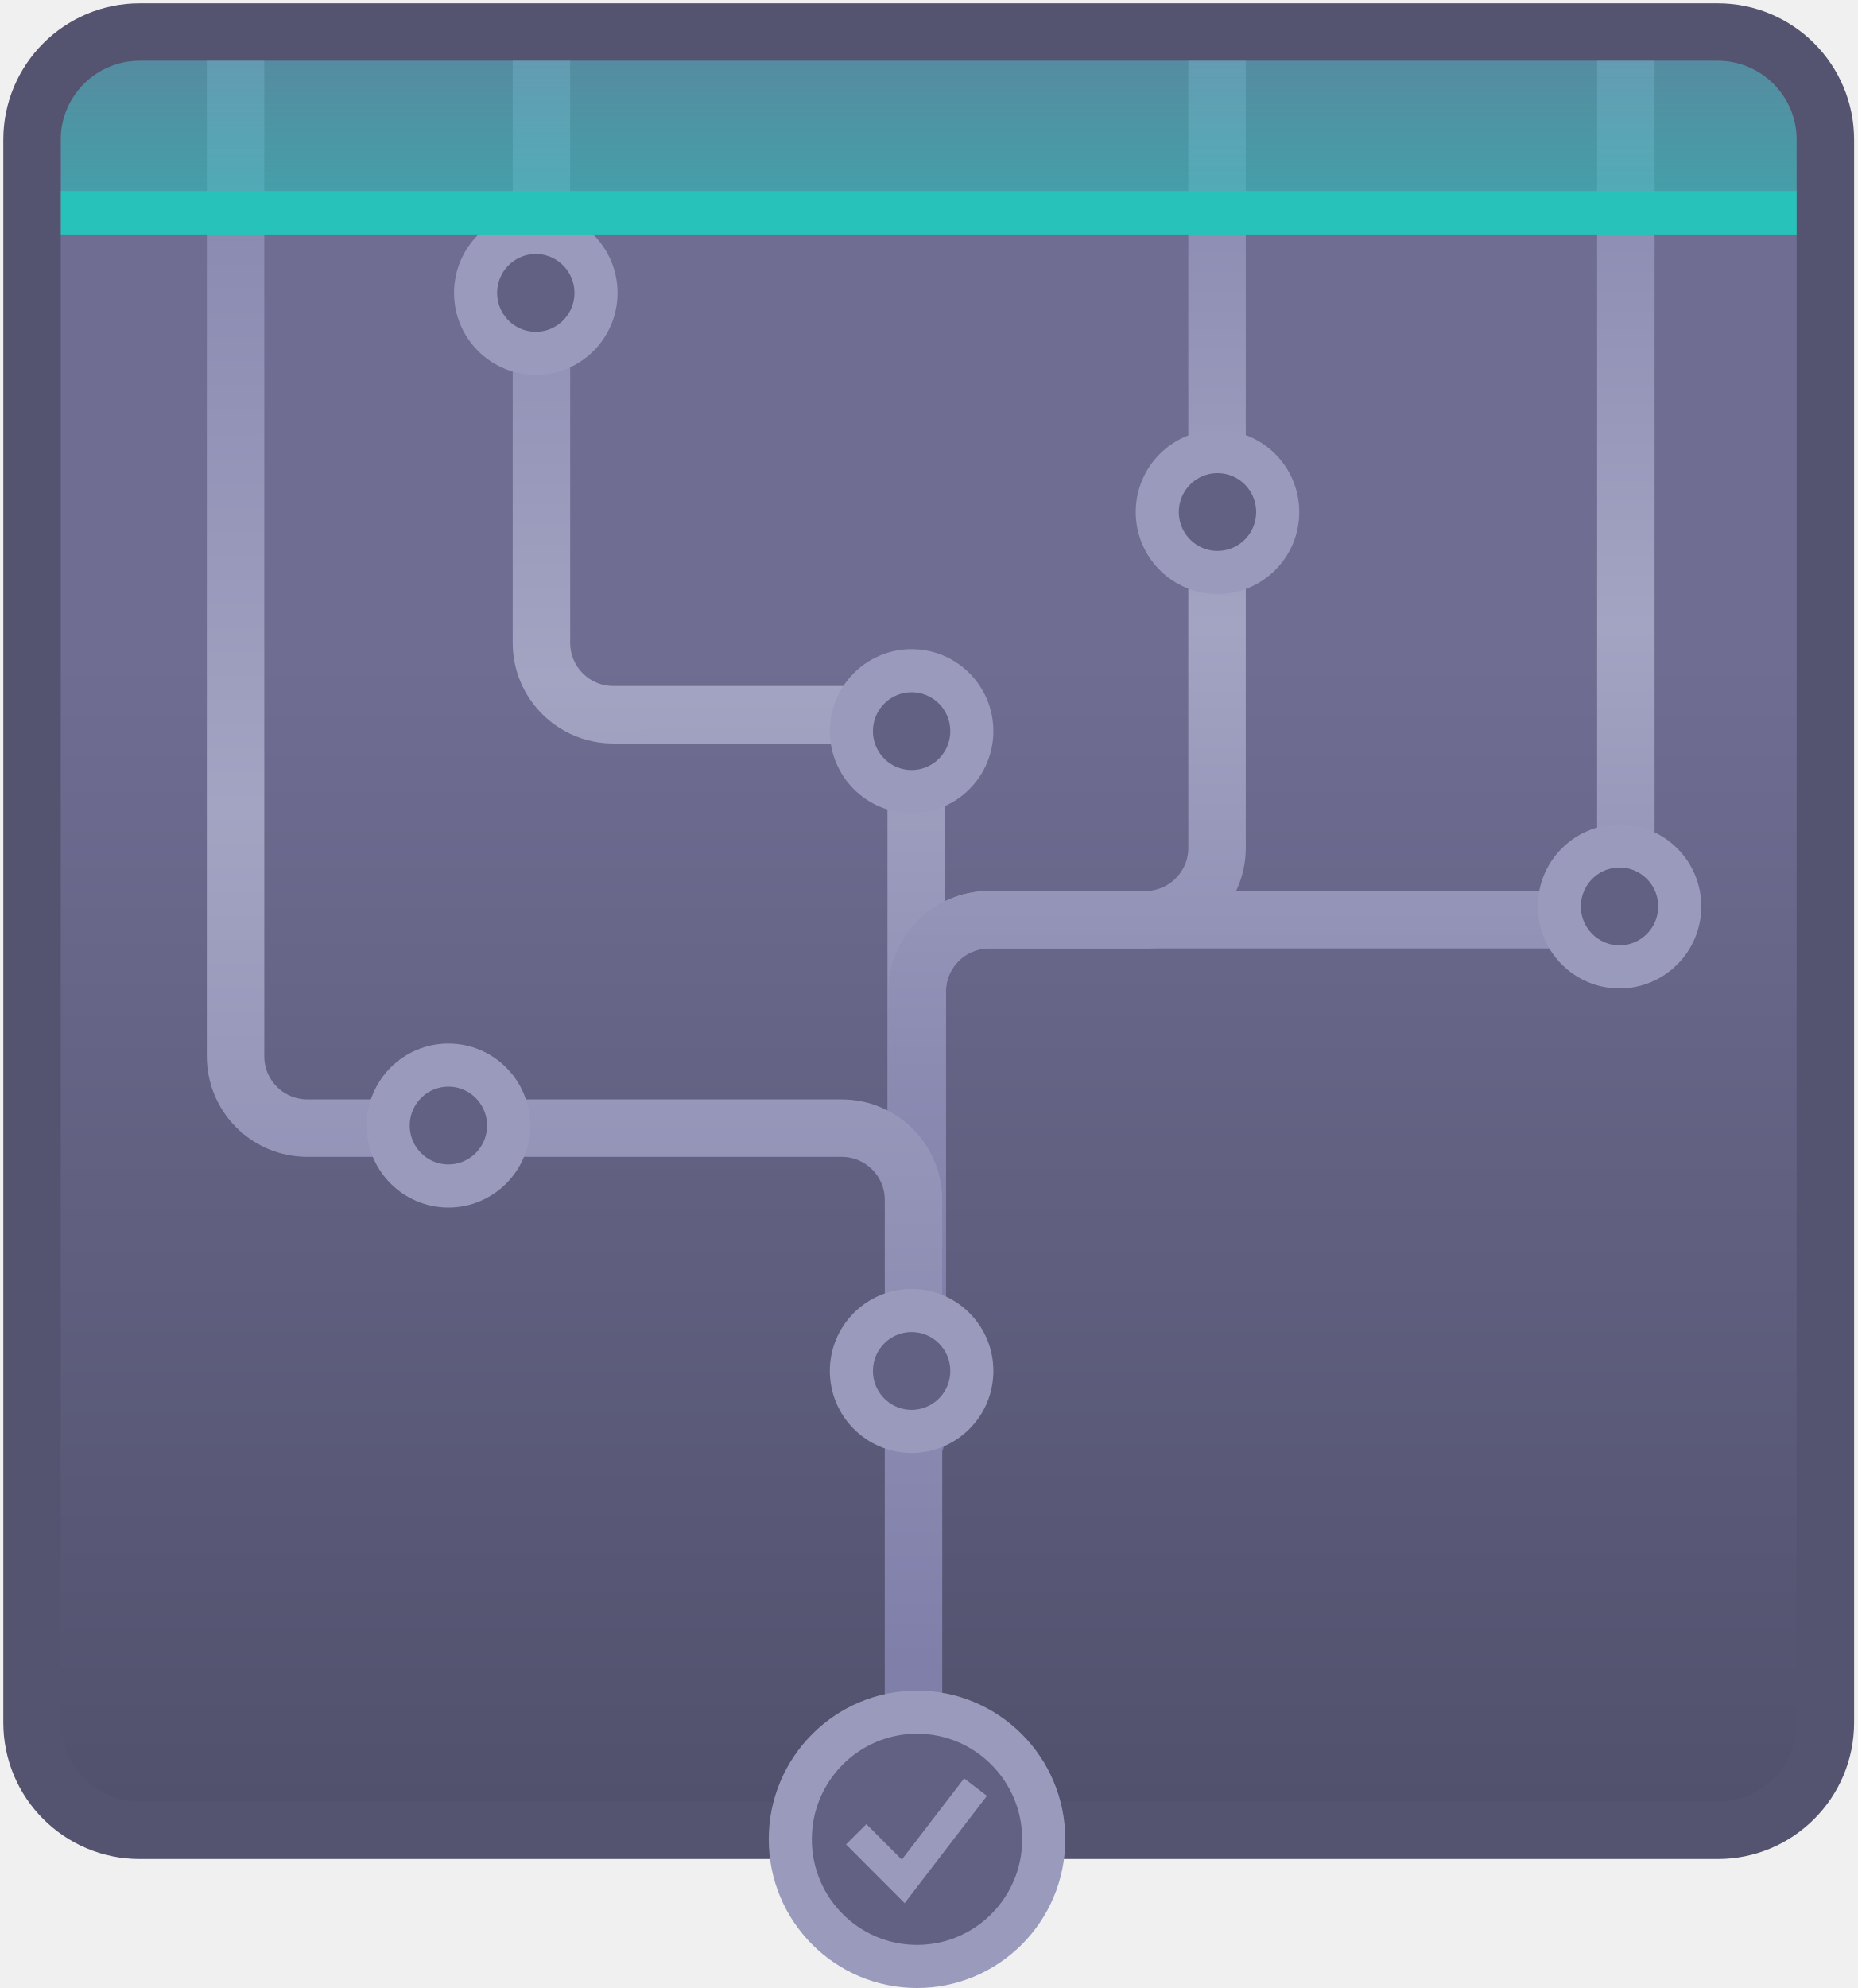
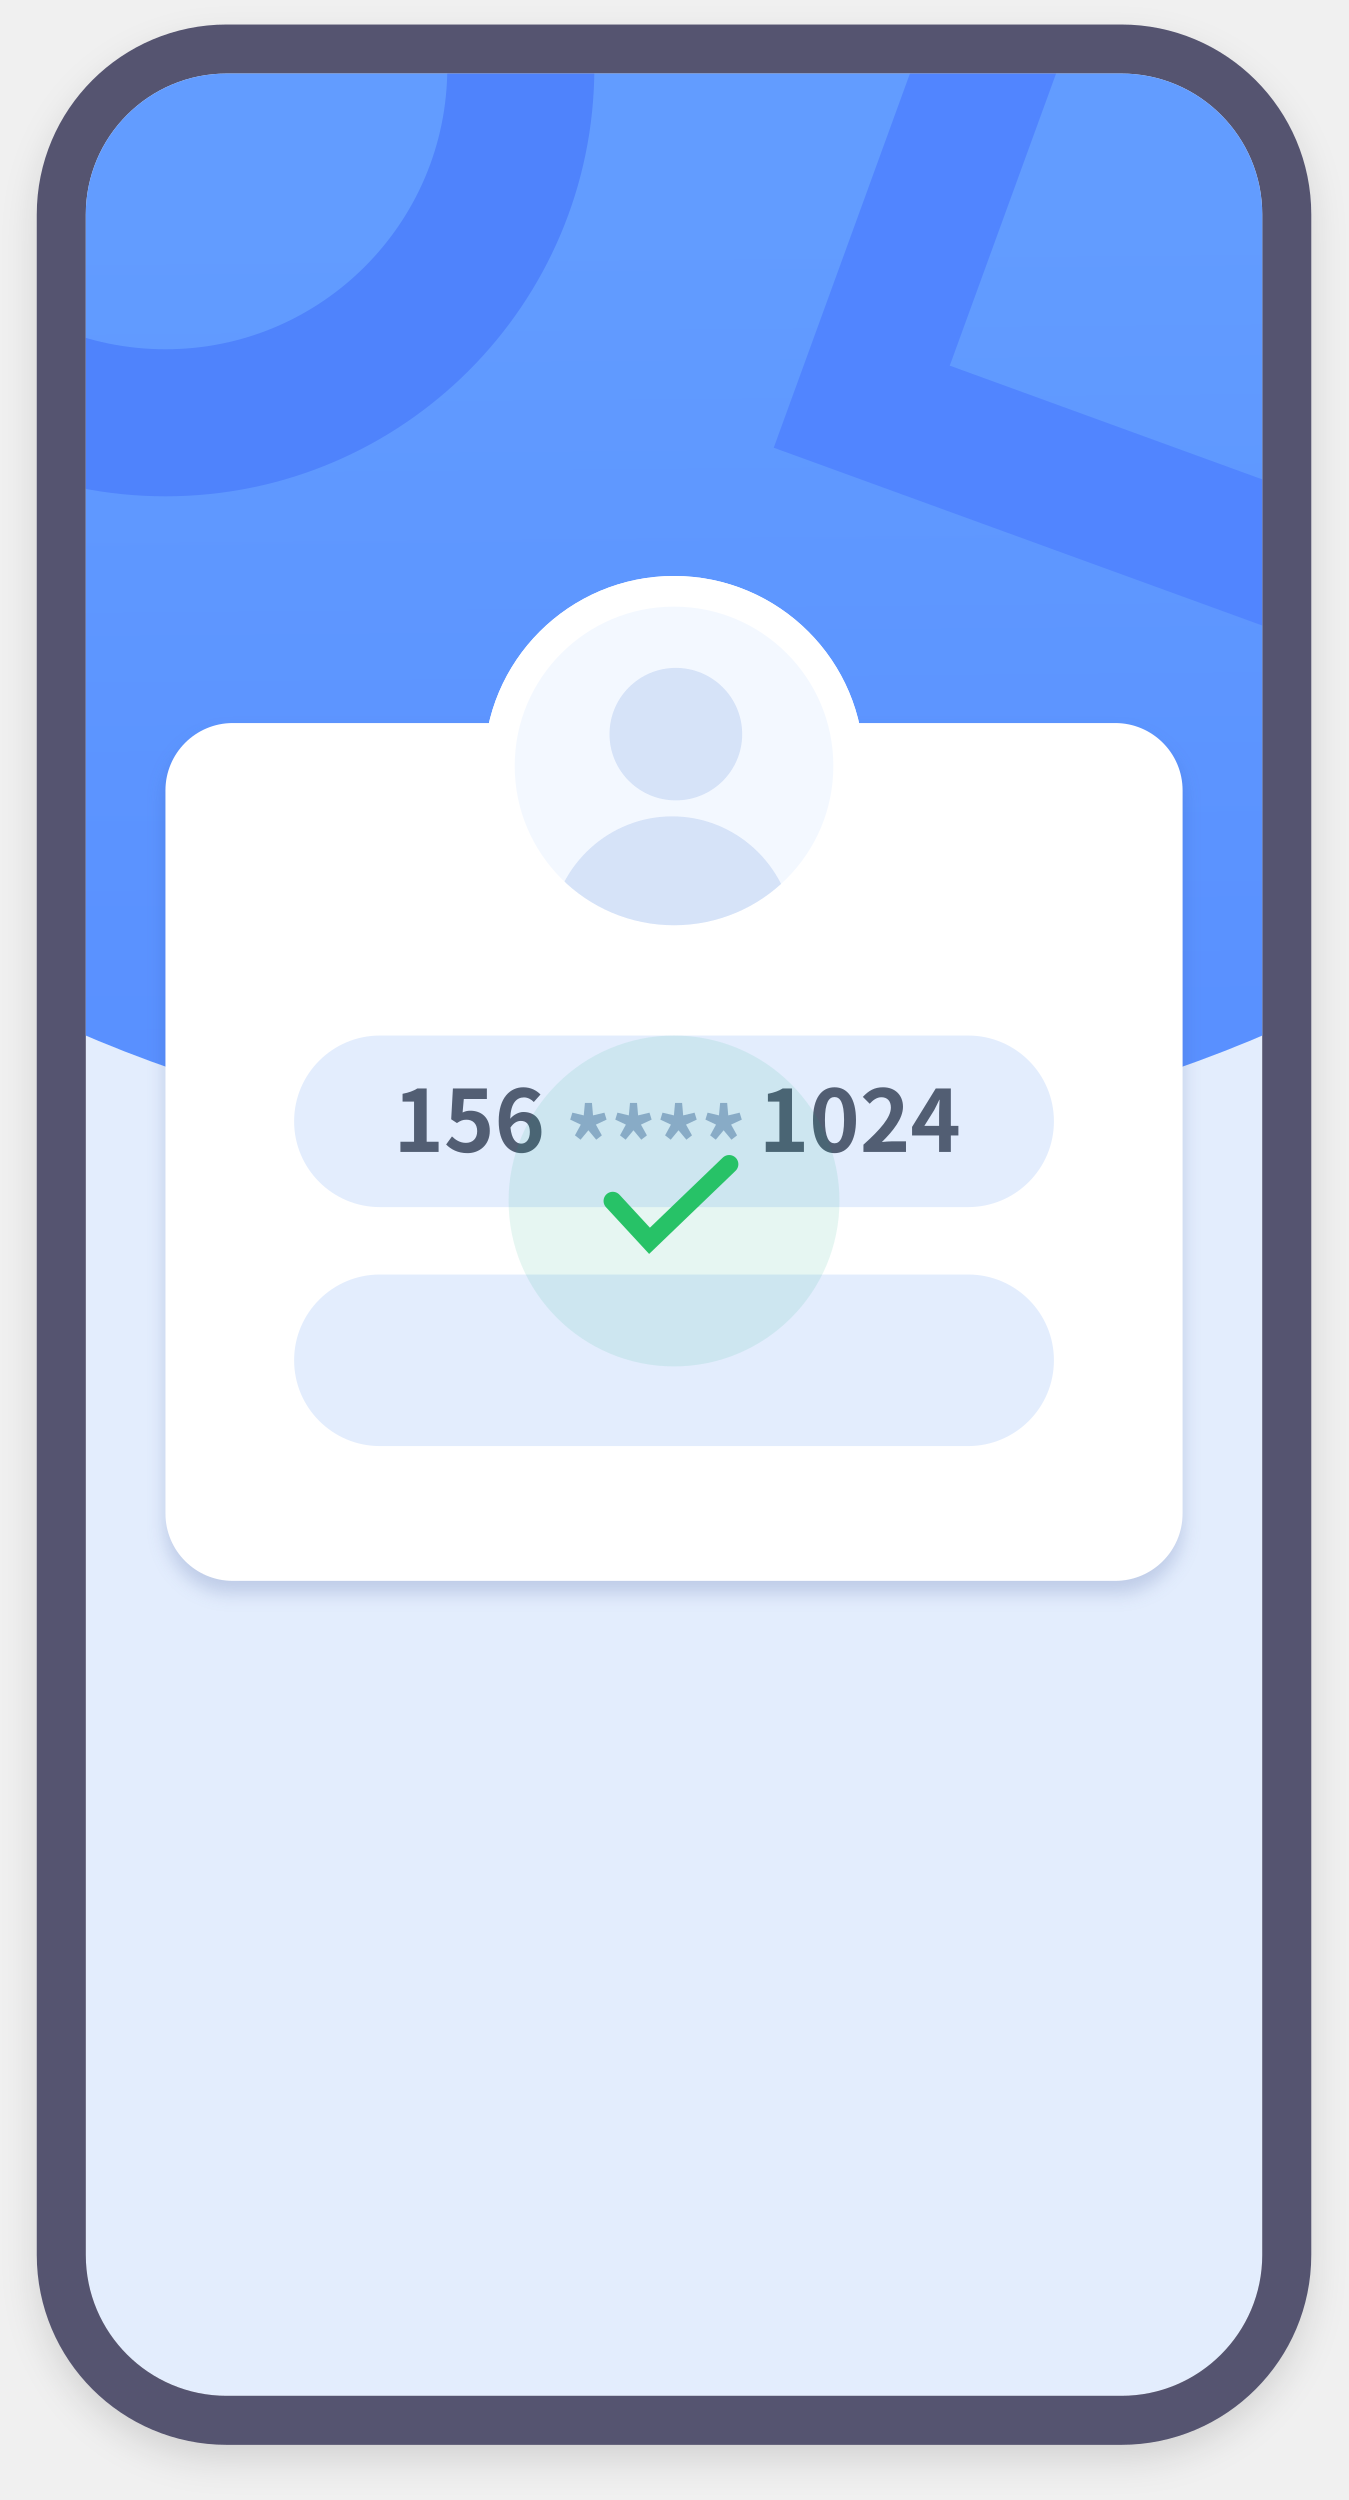
- <svg xmlns="http://www.w3.org/2000/svg" width="214" height="229" viewBox="0 0 214 229" fill="none">
-   <rect x="3.69" y="3.69" width="206.621" height="207.145" rx="12.414" fill="url(#paint0a_linear)" stroke="url(#paint1a_linear)" stroke-width="6.621" />
-   <mask id="mask0aaa" mask-type="alpha" maskUnits="userSpaceOnUse" x="7" y="7" width="200" height="201">
-     <rect x="7" y="7" width="200" height="200.524" rx="9.103" fill="url(#paint2a_linear)" />
+ <svg xmlns="http://www.w3.org/2000/svg" width="220" height="408" viewBox="0 0 220 408" fill="none">
+   <g filter="url(#2222filter0_d)">
+     <rect x="14" y="12" width="192" height="379" rx="23" fill="#E3EDFD" />
+     <rect x="10" y="8" width="200" height="387" rx="27" stroke="#555470" stroke-width="8" />
+   </g>
+   <mask id="mask0rcds" mask-type="alpha" maskUnits="userSpaceOnUse" x="14" y="12" width="192" height="379">
+     <rect x="18" y="16" width="184" height="371" rx="19" fill="#E3EDFD" stroke="#555470" stroke-width="8" />
  </mask>
-   <g mask="url(#mask0aaa)">
-     <path d="M102.249 165.764C102.249 167.592 103.731 169.074 105.559 169.074C107.387 169.074 108.869 167.592 108.869 165.764H102.249ZM59.072 -7L59.072 74.058H65.693L65.693 -7L59.072 -7ZM70.659 85.644H97.283V79.023H70.659V85.644ZM102.249 90.609L102.249 165.764H108.869L108.869 90.609L102.249 90.609ZM97.283 85.644C100.026 85.644 102.249 87.867 102.249 90.609L108.869 90.609C108.869 84.211 103.682 79.023 97.283 79.023V85.644ZM59.072 74.058C59.072 80.457 64.26 85.644 70.659 85.644V79.023C67.916 79.023 65.693 76.8 65.693 74.058H59.072Z" fill="url(#paint3a_linear)" />
-     <path d="M187.322 -7V97.67C187.322 102.241 183.617 105.946 179.046 105.946L113.956 105.946C109.385 105.946 105.68 109.651 105.68 114.222L105.68 153.171" stroke="url(#paint4a_linear)" stroke-width="6.621" />
-     <path d="M140.221 -7V97.67C140.221 102.241 136.516 105.946 131.945 105.946H113.956C109.385 105.946 105.68 109.651 105.68 114.222L105.68 153.171" stroke="url(#paint5a_linear)" stroke-width="6.621" />
-     <path d="M27.139 -7L27.139 121.676C27.139 126.247 30.844 129.952 35.414 129.952H96.973C101.543 129.952 105.249 133.657 105.249 138.228L105.249 228.615" stroke="url(#paint6a_linear)" stroke-width="6.621" stroke-linecap="round" />
-     <path d="M68.67 33.742C68.67 37.593 65.558 40.704 61.733 40.704C57.907 40.704 54.795 37.593 54.795 33.742C54.795 29.891 57.907 26.78 61.733 26.78C65.558 26.78 68.67 29.891 68.67 33.742Z" fill="#626183" stroke="#9A9ABC" stroke-width="4.966" />
-     <path d="M58.6 129.652C58.6 133.503 55.488 136.614 51.663 136.614C47.837 136.614 44.725 133.503 44.725 129.652C44.725 125.801 47.837 122.69 51.663 122.69C55.488 122.69 58.6 125.801 58.6 129.652Z" fill="#626183" stroke="#9A9ABC" stroke-width="4.966" />
-     <path d="M111.969 157.921C111.969 161.772 108.857 164.883 105.032 164.883C101.206 164.883 98.094 161.772 98.094 157.921C98.094 154.069 101.206 150.958 105.032 150.958C108.857 150.958 111.969 154.069 111.969 157.921Z" fill="#626183" stroke="#9A9ABC" stroke-width="4.966" />
-     <path d="M147.211 58.981C147.211 62.832 144.099 65.943 140.274 65.943C136.448 65.943 133.336 62.832 133.336 58.981C133.336 55.13 136.448 52.019 140.274 52.019C144.099 52.019 147.211 55.13 147.211 58.981Z" fill="#626183" stroke="#9A9ABC" stroke-width="4.966" />
-     <path d="M193.532 104.413C193.532 108.264 190.419 111.375 186.594 111.375C182.769 111.375 179.657 108.264 179.657 104.413C179.657 100.561 182.769 97.451 186.594 97.451C190.419 97.451 193.532 100.561 193.532 104.413Z" fill="#626183" stroke="#9A9ABC" stroke-width="4.966" />
-     <path d="M111.969 84.221C111.969 88.073 108.857 91.183 105.032 91.183C101.206 91.183 98.094 88.073 98.094 84.221C98.094 80.37 101.206 77.259 105.032 77.259C108.857 77.259 111.969 80.37 111.969 84.221Z" fill="#626183" stroke="#9A9ABC" stroke-width="4.966" />
-     <rect opacity="0.65" x="7" y="-65" width="200" height="92" fill="url(#paint7a_linear)" />
-     <rect x="7" y="22" width="200" height="5" fill="#27C2B9" />
+   <g mask="url(#mask0rcds)">
+     <ellipse cx="110" cy="38" rx="197" ry="150" fill="url(#aapaint0_linear)" />
+     <path d="M186.013 -25.531L175.482 -29.364L171.649 -18.833L144.47 55.841L140.637 66.372L151.168 70.205L225.842 97.384L236.373 101.217L240.206 90.686L267.385 16.012L271.218 5.481L260.687 1.648L186.013 -25.531Z" stroke="#5185FF" stroke-width="22.413" />
+     <path d="M27 69C59.032 69 85 43.032 85 11C85 -21.032 59.032 -47 27 -47C-5.033 -47 -31 -21.032 -31 11C-31 43.032 -5.033 69 27 69Z" stroke="#4F83FC" stroke-width="24" />
  </g>
-   <path d="M120.254 211.872C120.254 219.967 113.711 226.518 105.654 226.518C97.596 226.518 91.053 219.967 91.053 211.872C91.053 203.778 97.596 197.227 105.654 197.227C113.711 197.227 120.254 203.778 120.254 211.872Z" fill="#626183" stroke="#9A9ABC" stroke-width="4.966" />
-   <path d="M98.647 211.29L104.063 216.721L112.396 205.859" stroke="#9A9ABC" stroke-width="3.31" />
+   <g filter="url(#22filter1_d)">
+     <rect x="27" y="118" width="166" height="140" rx="11" fill="white" />
+   </g>
+   <path d="M110 153.5C125.74 153.5 138.5 140.74 138.5 125C138.5 109.26 125.74 96.5 110 96.5C94.26 96.5 81.5 109.26 81.5 125C81.5 140.74 94.26 153.5 110 153.5Z" fill="#F3F8FF" stroke="white" stroke-width="5" />
+   <path d="M103.008 108C101.353 108 100 109.371 100 111.048V139.238C100 140.914 101.353 142.286 103.008 142.286H116.992C118.647 142.286 120 140.914 120 139.238V111.048C120 109.371 118.647 108 116.992 108H103.008ZM108.325 110.936H111.678C111.899 110.936 112.077 111.191 112.077 111.507C112.077 111.824 111.899 112.079 111.678 112.079H108.325C108.104 112.079 107.926 111.824 107.926 111.507C107.926 111.191 108.104 110.936 108.325 110.936ZM103.008 114.5H116.992V135.5H103.008V114.5ZM110.001 136.893C111.029 136.893 111.863 137.738 111.863 138.78C111.863 139.821 111.029 140.667 110.001 140.667C108.972 140.667 108.139 139.821 108.139 138.78C108.139 137.738 108.972 136.893 110.001 136.893Z" fill="#CEDDF6" />
+   <path d="M48 222C48 214.268 54.268 208 62 208H158C165.732 208 172 214.268 172 222C172 229.732 165.732 236 158 236H62C54.268 236 48 229.732 48 222Z" fill="#E3EDFD" />
+   <rect x="48" y="169" width="124" height="28" rx="14" fill="#E3EDFD" />
+   <path d="M65.348 188H71.578V186.334H69.632V177.64H68.106C67.448 178.046 66.734 178.312 65.698 178.508V179.782H67.574V186.334H65.348V188Z" fill="#525E73" />
+   <path d="M76.308 188.196C78.226 188.196 79.934 186.866 79.934 184.556C79.934 182.302 78.478 181.266 76.742 181.266C76.266 181.266 75.902 181.364 75.496 181.56L75.692 179.362H79.458V177.64H73.914L73.634 182.666L74.572 183.282C75.174 182.89 75.51 182.736 76.126 182.736C77.176 182.736 77.876 183.408 77.876 184.612C77.876 185.83 77.12 186.516 76.042 186.516C75.076 186.516 74.348 186.04 73.76 185.466L72.808 186.782C73.578 187.552 74.67 188.196 76.308 188.196Z" fill="#525E73" />
+   <path d="M85.07 186.642C84.202 186.642 83.502 185.914 83.306 184.024C83.824 183.226 84.44 182.932 85 182.932C85.896 182.932 86.47 183.506 86.47 184.738C86.47 185.998 85.84 186.642 85.07 186.642ZM88.206 178.62C87.576 177.976 86.652 177.444 85.392 177.444C83.306 177.444 81.388 179.096 81.388 182.96C81.388 186.614 83.138 188.196 85.112 188.196C86.876 188.196 88.36 186.866 88.36 184.738C88.36 182.512 87.128 181.476 85.392 181.476C84.72 181.476 83.824 181.896 83.264 182.582C83.348 179.992 84.328 179.096 85.518 179.096C86.12 179.096 86.75 179.432 87.114 179.852L88.206 178.62Z" fill="#525E73" />
+   <path d="M124.971 188H131.201V186.334H129.255V177.64H127.729C127.071 178.046 126.357 178.312 125.321 178.508V179.782H127.197V186.334H124.971V188Z" fill="#525E73" />
+   <path d="M136.197 188.196C138.297 188.196 139.697 186.348 139.697 182.778C139.697 179.208 138.297 177.444 136.197 177.444C134.083 177.444 132.683 179.194 132.683 182.778C132.683 186.348 134.083 188.196 136.197 188.196ZM136.197 186.586C135.301 186.586 134.629 185.69 134.629 182.778C134.629 179.88 135.301 179.04 136.197 179.04C137.079 179.04 137.751 179.88 137.751 182.778C137.751 185.69 137.079 186.586 136.197 186.586Z" fill="#525E73" />
+   <path d="M140.913 188H147.857V186.264H145.603C145.127 186.264 144.441 186.32 143.923 186.376C145.813 184.528 147.367 182.512 147.367 180.636C147.367 178.704 146.065 177.444 144.105 177.444C142.691 177.444 141.767 178.004 140.815 179.012L141.935 180.132C142.453 179.558 143.083 179.068 143.839 179.068C144.819 179.068 145.393 179.698 145.393 180.748C145.393 182.344 143.727 184.29 140.913 186.81V188Z" fill="#525E73" />
+   <path d="M150.851 183.744L152.461 181.168C152.755 180.608 153.035 180.034 153.287 179.488H153.343C153.315 180.09 153.259 181.028 153.259 181.63V183.744H150.851ZM156.409 183.744H155.177V177.64H152.713L148.849 183.912V185.312H153.259V188H155.177V185.312H156.409V183.744Z" fill="#525E73" />
+   <path d="M94.745 186L96.025 184.462L97.305 186L98.221 185.292L97.246 183.538L98.991 182.723L98.642 181.585L96.781 182.031L96.607 180H95.458L95.269 182.031L93.408 181.585L93.059 182.723L94.789 183.538L93.829 185.292L94.745 186Z" fill="#97ACCE" />
+   <path d="M102.101 186L103.381 184.462L104.66 186L105.576 185.292L104.602 183.538L106.347 182.723L105.998 181.585L104.137 182.031L103.962 180H102.814L102.625 182.031L100.763 181.585L100.414 182.723L102.145 183.538L101.185 185.292L102.101 186Z" fill="#97ACCE" />
+   <path d="M109.457 186L110.736 184.462L112.016 186L112.932 185.292L111.958 183.538L113.703 182.723L113.354 181.585L111.493 182.031L111.318 180H110.169L109.98 182.031L108.119 181.585L107.77 182.723L109.5 183.538L108.541 185.292L109.457 186Z" fill="#97ACCE" />
+   <path d="M116.813 186L118.092 184.462L119.372 186L120.288 185.292L119.314 183.538L121.059 182.723L120.71 181.585L118.848 182.031L118.674 180H117.525L117.336 182.031L115.475 181.585L115.126 182.723L116.856 183.538L115.897 185.292L116.813 186Z" fill="#97ACCE" />
+   <circle opacity="0.1" cx="110" cy="196" r="27" fill="#00A77B" />
+   <path d="M100 196L106 202.5L119 190" stroke="#27C267" stroke-width="3" stroke-linecap="round" />
+   <path d="M110 153.5C125.74 153.5 138.5 140.74 138.5 125C138.5 109.26 125.74 96.5 110 96.5C94.26 96.5 81.5 109.26 81.5 125C81.5 140.74 94.26 153.5 110 153.5Z" fill="#F3F8FF" stroke="white" stroke-width="5" />
+   <mask id="mask1dddd2" mask-type="alpha" maskUnits="userSpaceOnUse" x="84" y="99" width="52" height="52">
+     <path fill-rule="evenodd" clip-rule="evenodd" d="M110 151C124.359 151 136 139.359 136 125C136 110.641 124.359 99 110 99C95.641 99 84 110.641 84 125C84 139.359 95.641 151 110 151Z" fill="white" />
+   </mask>
+   <g mask="url(#mask1dddd2)">
+     <path opacity="0.8" fill-rule="evenodd" clip-rule="evenodd" d="M121.124 119.811C121.124 125.781 116.277 130.621 110.298 130.621C104.319 130.621 99.473 125.781 99.473 119.811C99.473 113.84 104.319 109 110.298 109C116.277 109 121.124 113.84 121.124 119.811ZM109.696 133.231C119.911 133.231 128.434 141.051 129.543 151.249H89.85C90.959 141.051 99.482 133.231 109.696 133.231Z" fill="#CEDDF6" />
+   </g>
  <defs>
-     <linearGradient id="paint0a_linear" x1="207" y1="207.524" x2="207" y2="7" gradientUnits="userSpaceOnUse">
-       <stop stop-color="#51516D" />
-       <stop offset="0.656" stop-color="#6F6D92" />
-     </linearGradient>
-     <linearGradient id="paint1a_linear" x1="107" y1="7" x2="107" y2="207.524" gradientUnits="userSpaceOnUse">
-       <stop stop-color="#555470" />
-       <stop offset="1" stop-color="#555470" />
-     </linearGradient>
-     <linearGradient id="paint2a_linear" x1="107" y1="7" x2="107" y2="207.524" gradientUnits="userSpaceOnUse">
-       <stop stop-color="#545470" />
-       <stop offset="1" stop-color="#545470" />
-     </linearGradient>
-     <linearGradient id="paint3a_linear" x1="83.971" y1="-7" x2="84.117" y2="161.774" gradientUnits="userSpaceOnUse">
-       <stop stop-color="#7F7FAA" />
-       <stop offset="0.505" stop-color="#A3A3C2" />
-       <stop offset="1" stop-color="#7F7FAA" />
-     </linearGradient>
-     <linearGradient id="paint4a_linear" x1="146.501" y1="-7" x2="146.567" y2="149.472" gradientUnits="userSpaceOnUse">
-       <stop stop-color="#7F7FAA" />
-       <stop offset="0.505" stop-color="#A3A3C2" />
-       <stop offset="1" stop-color="#7F7FAA" />
-     </linearGradient>
-     <linearGradient id="paint5a_linear" x1="122.95" y1="-7" x2="123.107" y2="149.472" gradientUnits="userSpaceOnUse">
-       <stop stop-color="#7F7FAA" />
-       <stop offset="0.505" stop-color="#A3A3C2" />
-       <stop offset="1" stop-color="#7F7FAA" />
-     </linearGradient>
-     <linearGradient id="paint6a_linear" x1="66.194" y1="-7" x2="66.305" y2="191.342" gradientUnits="userSpaceOnUse">
-       <stop stop-color="#7F7FAA" />
-       <stop offset="0.505" stop-color="#A3A3C2" />
-       <stop offset="1" stop-color="#7F7FAA" />
-     </linearGradient>
-     <linearGradient id="paint7a_linear" x1="107" y1="-65" x2="107" y2="27" gradientUnits="userSpaceOnUse">
-       <stop offset="0.51" stop-color="#27C2B9" stop-opacity="0" />
-       <stop offset="1" stop-color="#27C2B9" />
+     <filter id="2222filter0_d" x="0.237" y="0.798" width="219.527" height="406.527" filterUnits="userSpaceOnUse" color-interpolation-filters="sRGB">
+       <feFlood flood-opacity="0" result="BackgroundImageFix" />
+       <feColorMatrix in="SourceAlpha" type="matrix" values="0 0 0 0 0 0 0 0 0 0 0 0 0 0 0 0 0 0 127 0" />
+       <feOffset dy="2.562" />
+       <feGaussianBlur stdDeviation="2.882" />
+       <feColorMatrix type="matrix" values="0 0 0 0 0 0 0 0 0 0 0 0 0 0 0 0 0 0 0.119 0" />
+       <feBlend mode="normal" in2="BackgroundImageFix" result="effect1_dropShadow" />
+       <feBlend mode="normal" in="SourceGraphic" in2="effect1_dropShadow" result="shape" />
+     </filter>
+     <filter id="22filter1_d" x="24" y="117" width="172" height="146" filterUnits="userSpaceOnUse" color-interpolation-filters="sRGB">
+       <feFlood flood-opacity="0" result="BackgroundImageFix" />
+       <feColorMatrix in="SourceAlpha" type="matrix" values="0 0 0 0 0 0 0 0 0 0 0 0 0 0 0 0 0 0 127 0" />
+       <feOffset dy="2" />
+       <feGaussianBlur stdDeviation="1.5" />
+       <feColorMatrix type="matrix" values="0 0 0 0 0.173 0 0 0 0 0.278 0 0 0 0 0.573 0 0 0 0.2 0" />
+       <feBlend mode="normal" in2="BackgroundImageFix" result="effect1_dropShadow" />
+       <feBlend mode="normal" in="SourceGraphic" in2="effect1_dropShadow" result="shape" />
+     </filter>
+     <linearGradient id="aapaint0_linear" x1="-25" y1="435.081" x2="-28.479" y2="37.978" gradientUnits="userSpaceOnUse">
+       <stop stop-color="#4779FF" />
+       <stop offset="1" stop-color="#629CFF" />
    </linearGradient>
  </defs>
</svg>
